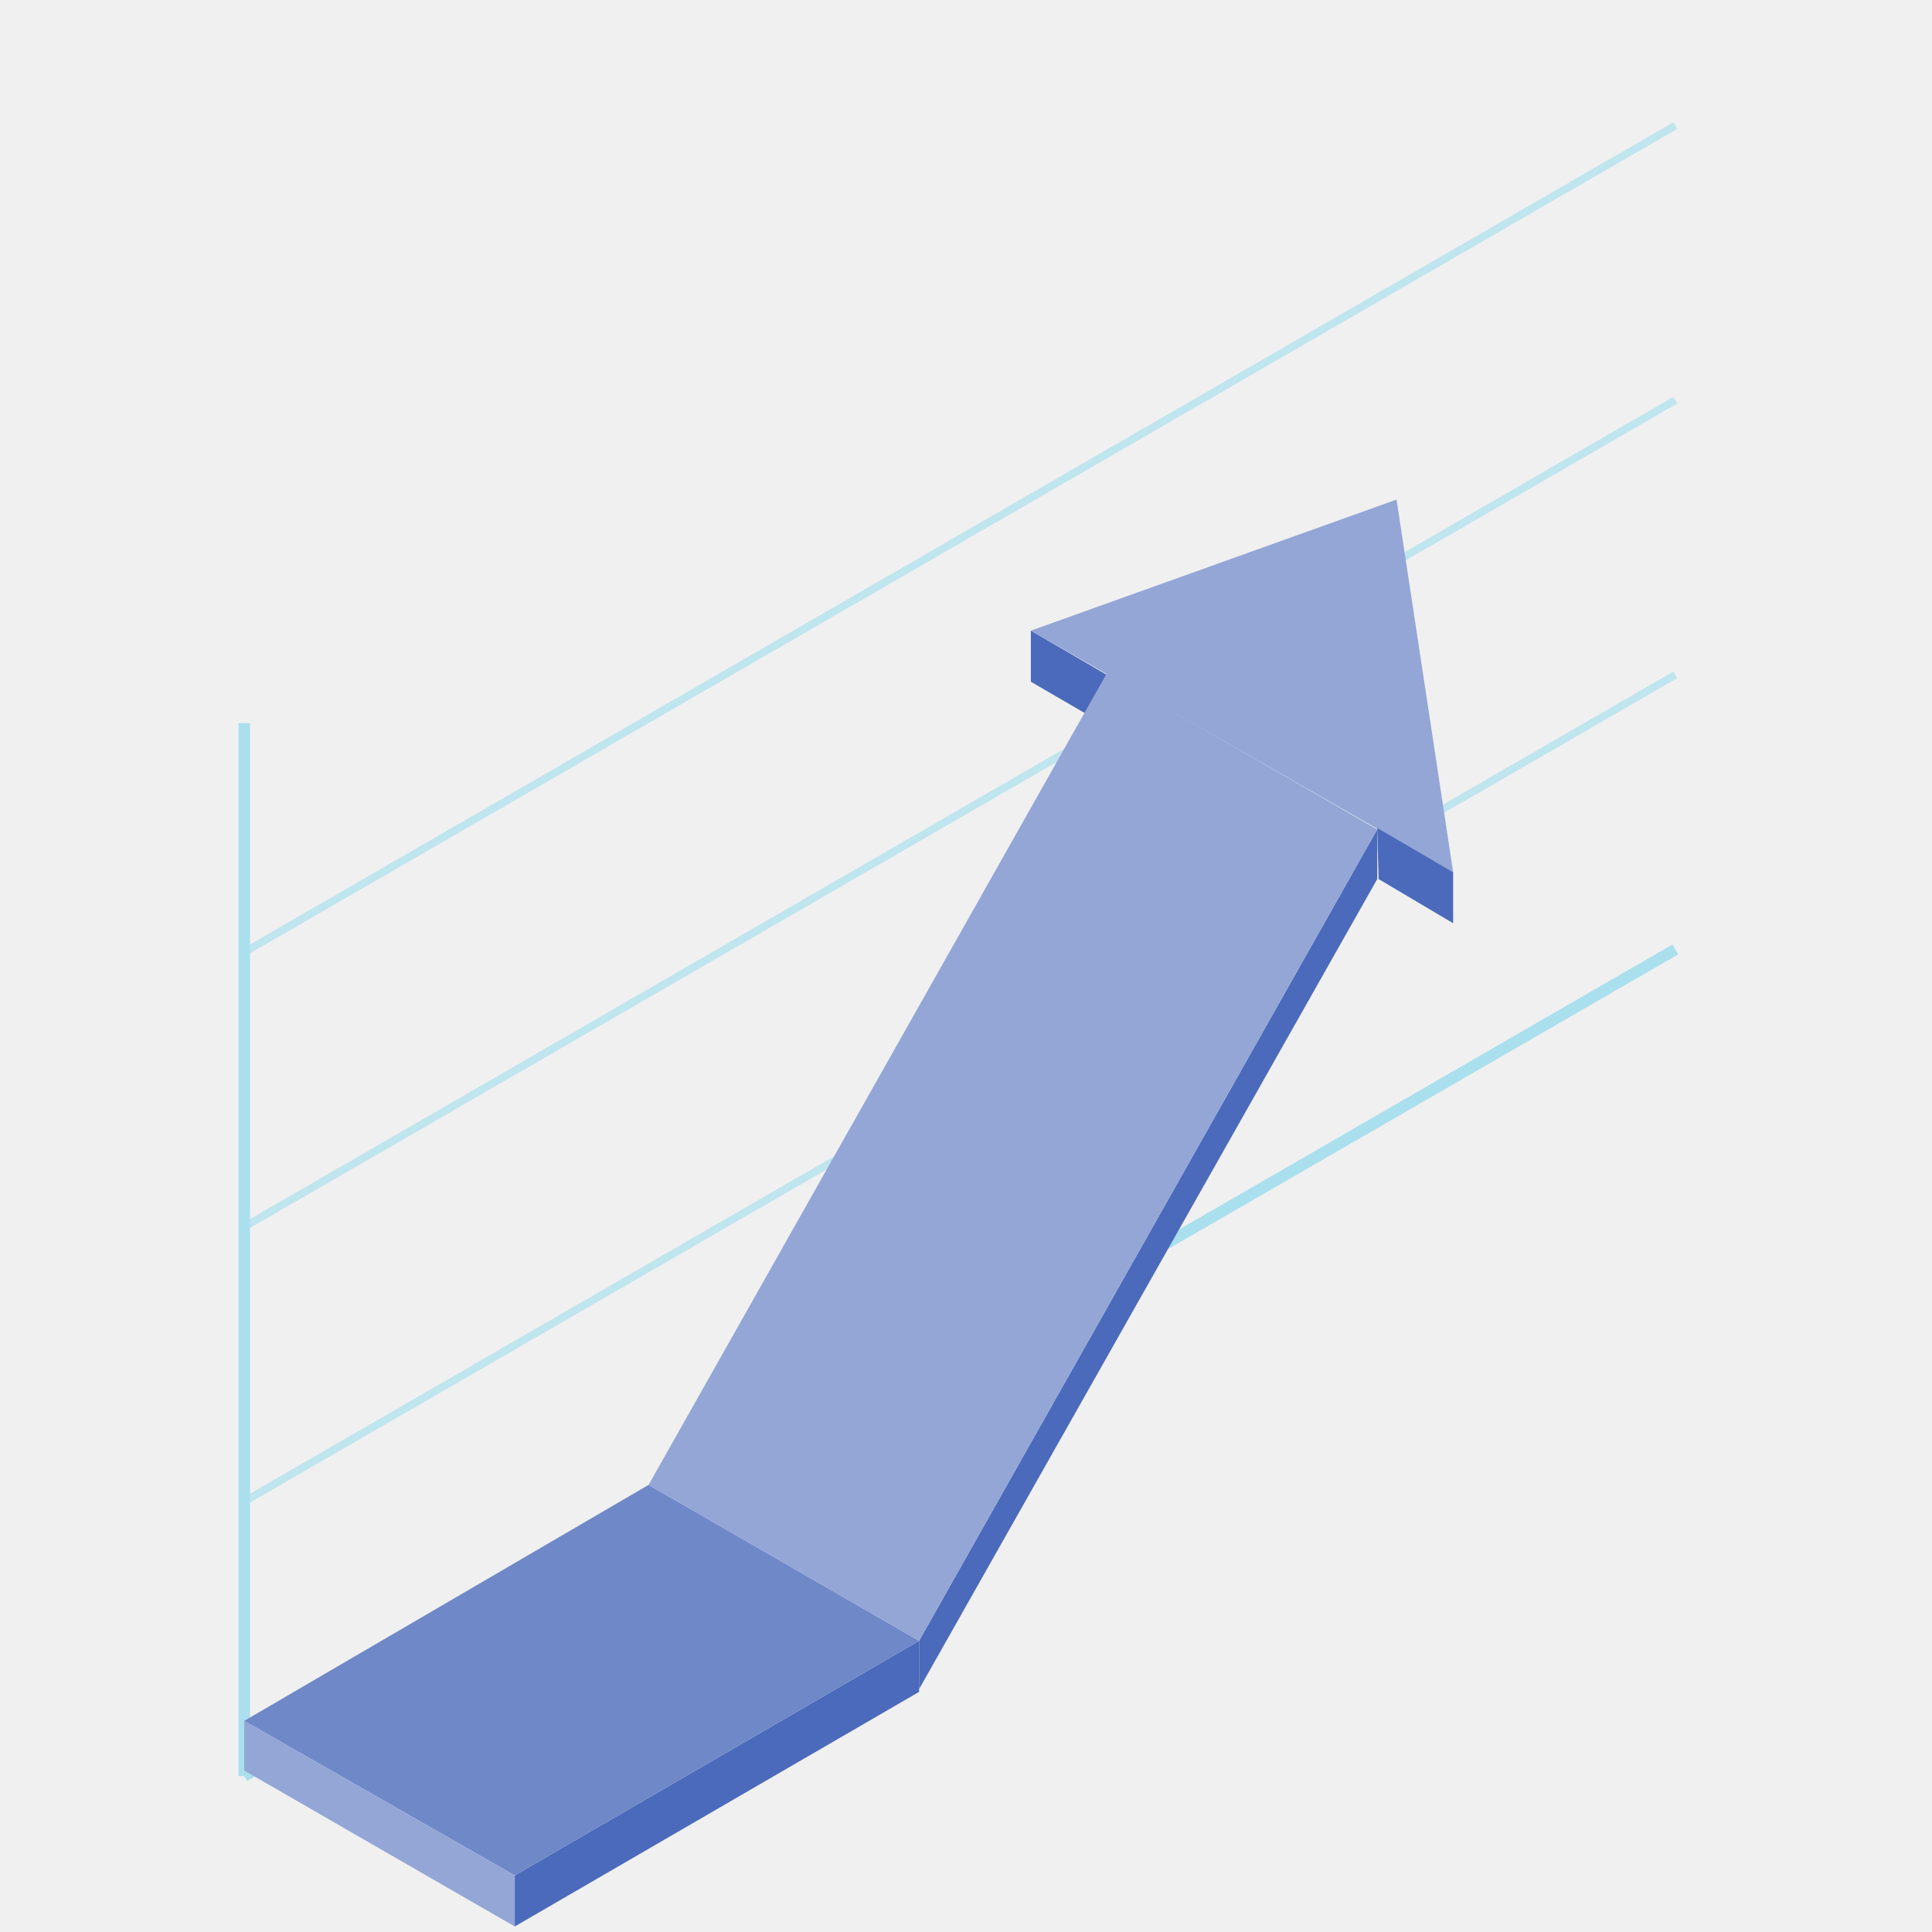
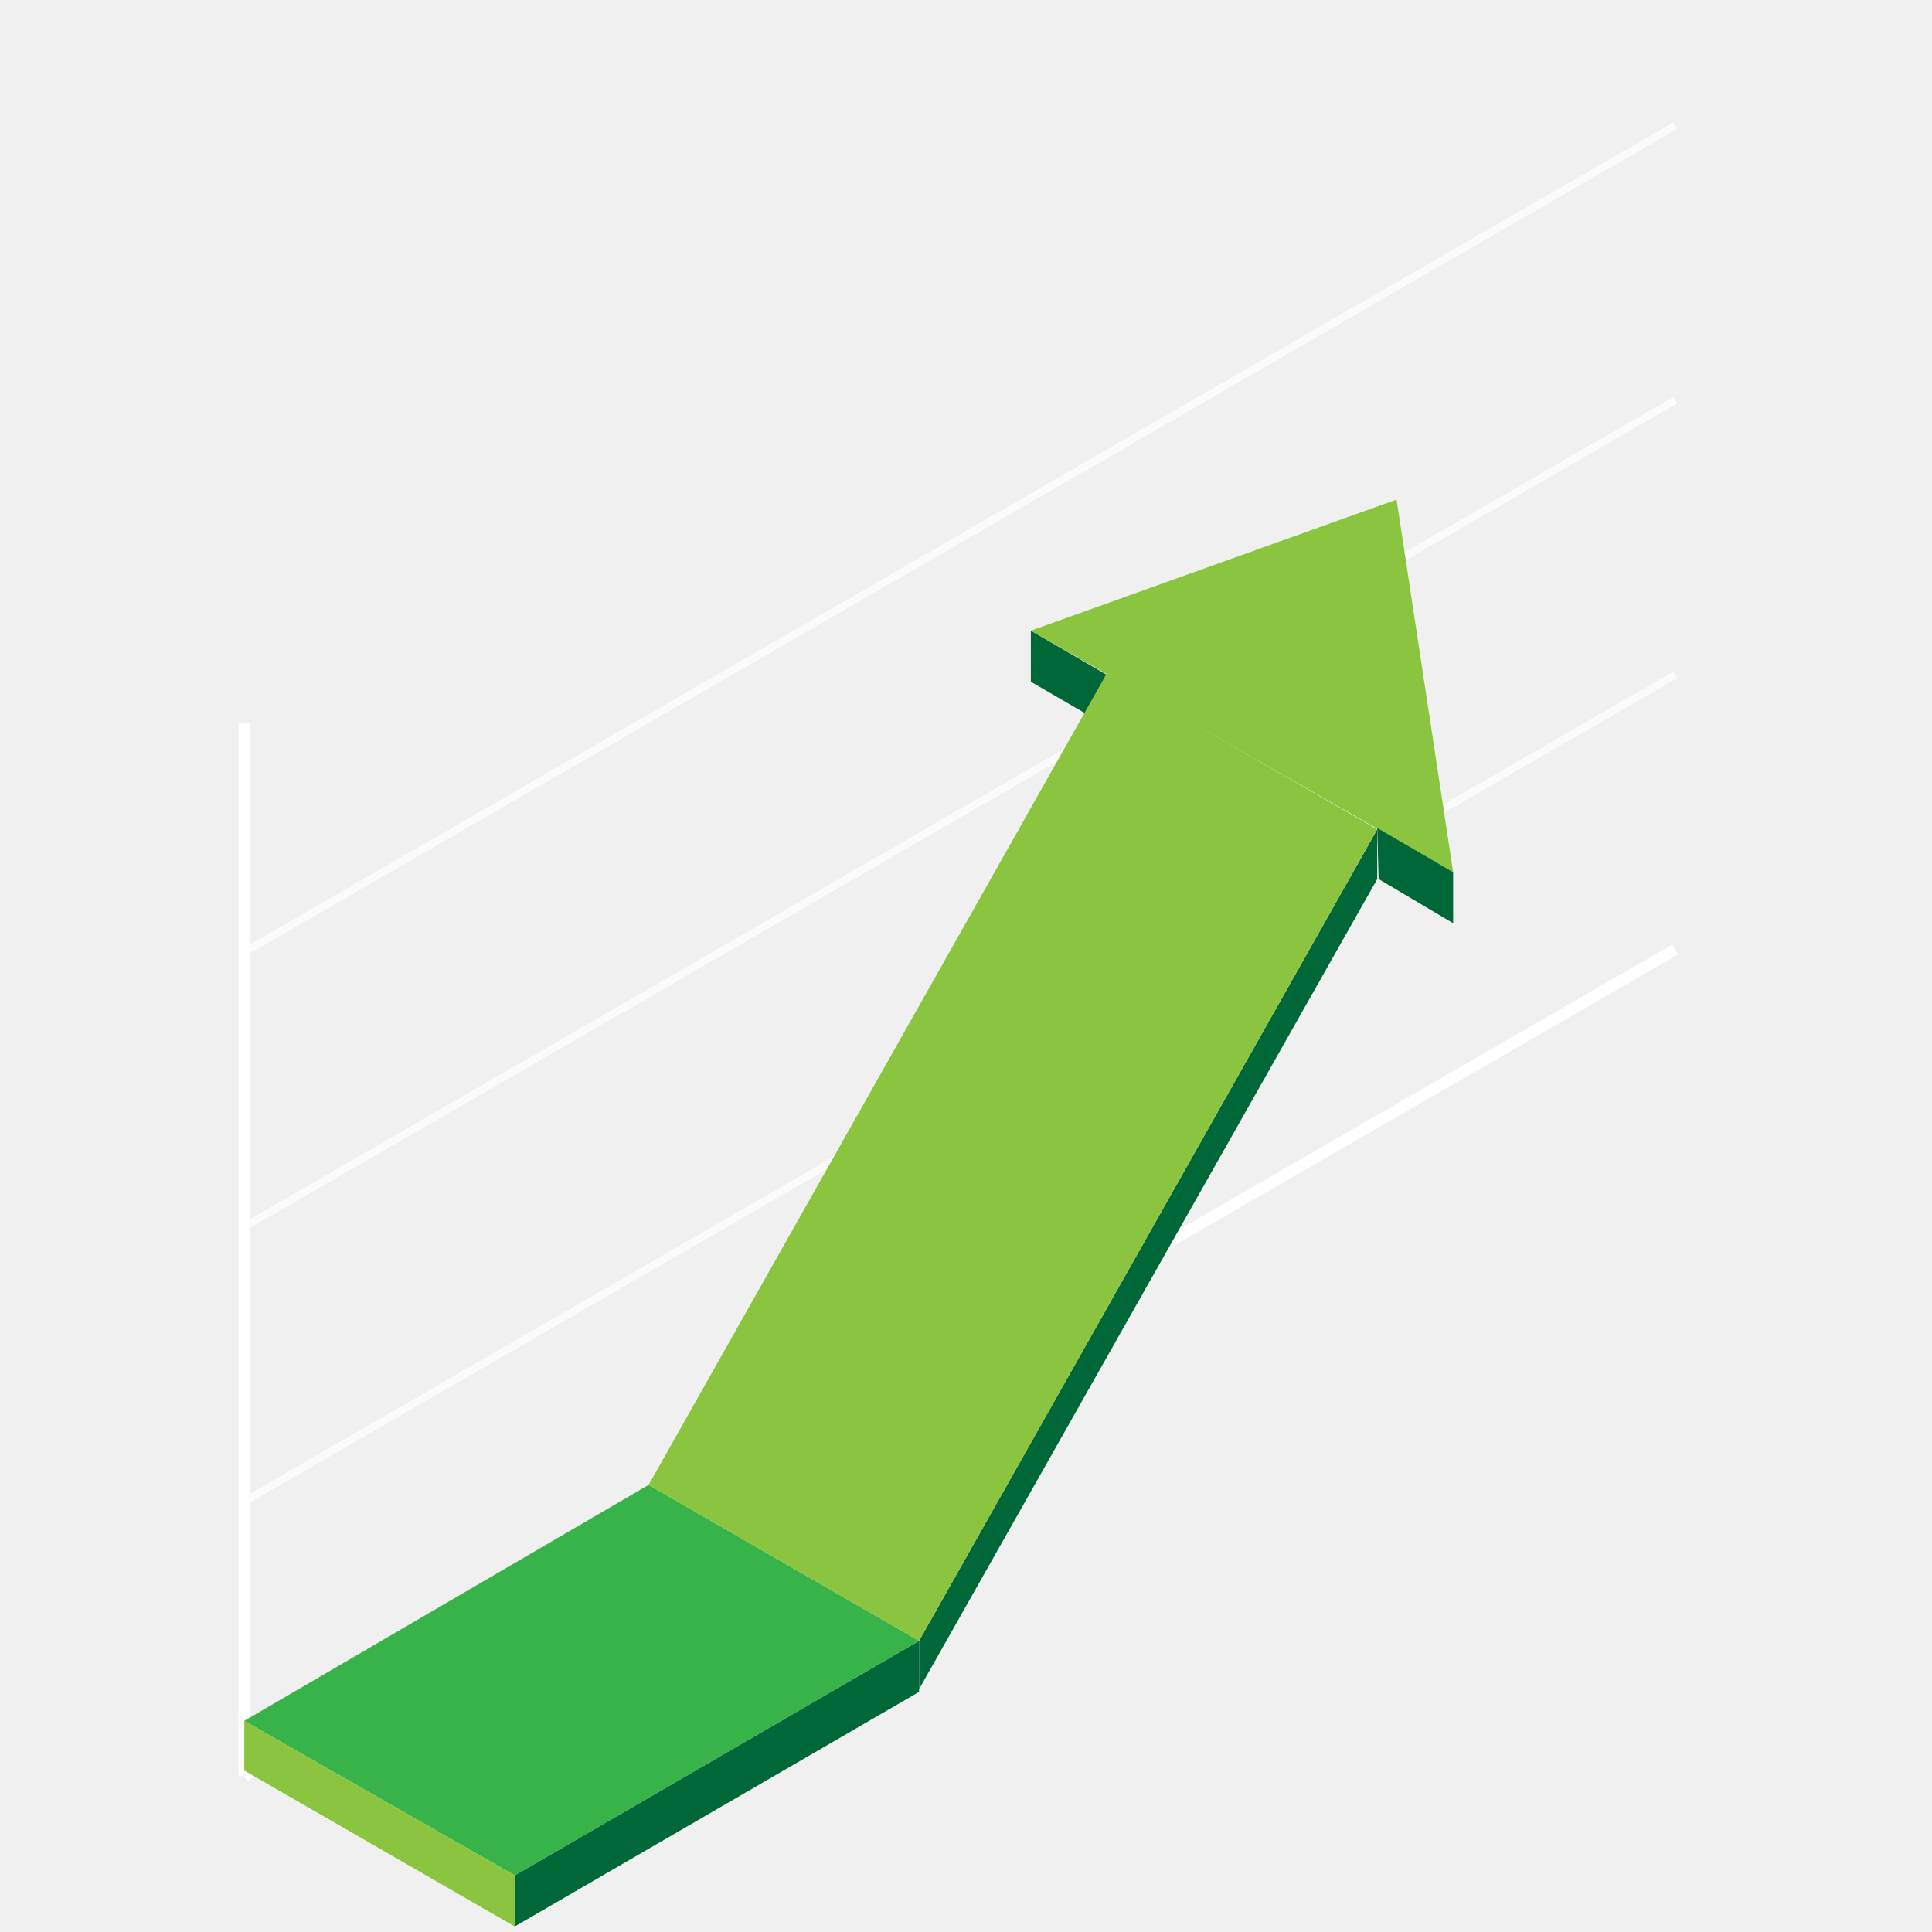
<svg xmlns="http://www.w3.org/2000/svg" version="1.1" id="Layer_1" x="0px" y="0px" width="140px" height="140px" viewBox="0 0 140 140" style="enable-background:new 0 0 140 140;" xml:space="preserve">
  <style type="text/css">
- 	.st0{opacity:0.7;fill:none;stroke:#AADFEE;stroke-width:0.553;stroke-miterlimit:10;}
- 	.st1{fill:none;stroke:#AADFEE;stroke-width:0.83;stroke-miterlimit:10;}
- 	.st2{fill:#4B6ABB;}
- 	.st3{fill:#93A6D6;}
- 	.st4{fill:#6F88C8;}
+ 	.st0{opacity:0.7;fill:none;stroke:#FFFFFF;stroke-width:0.553;stroke-miterlimit:10;}
+ 	.st1{fill:none;stroke:#FFFFFF;stroke-width:0.83;stroke-miterlimit:10;}
+ 	.st2{fill:#006838;}
+ 	.st3{fill:#8BC53F;}
+ 	.st4{fill:#37B34A;}
</style>
  <line class="st0" x1="17.7" y1="69" x2="121.4" y2="9.1" />
  <line class="st0" x1="17.7" y1="88.9" x2="121.4" y2="29" />
  <line class="st0" x1="17.7" y1="108.8" x2="121.4" y2="48.9" />
  <line class="st1" x1="17.7" y1="128.7" x2="121.4" y2="68.8" />
  <line class="st1" x1="17.7" y1="128.7" x2="17.7" y2="52.4" />
  <g>
    <g>
      <polygon class="st2" points="74.7,49.4 74.7,45.7 80.2,48.9 80.2,52.6   " />
      <g>
        <polygon class="st3" points="101.2,36.2 74.7,45.7 105.3,63.2    " />
      </g>
      <polygon class="st2" points="99.9,63.7 99.8,60 105.3,63.2 105.3,66.9   " />
    </g>
    <g>
      <polygon class="st2" points="37.3,139.6 37.3,135.9 66.6,118.9 66.6,122.6   " />
      <polygon class="st4" points="37.3,135.9 17.7,124.7 47,107.6 66.6,118.9   " />
      <polygon class="st3" points="37.3,135.9 17.7,124.7 17.7,128.3 37.3,139.6   " />
    </g>
    <g>
      <polygon class="st2" points="99.8,63.7 99.8,60.1 66.6,118.9 66.6,122.4   " />
      <polygon class="st3" points="99.8,60.1 80.2,48.8 47,107.6 66.6,118.9   " />
    </g>
  </g>
</svg>
